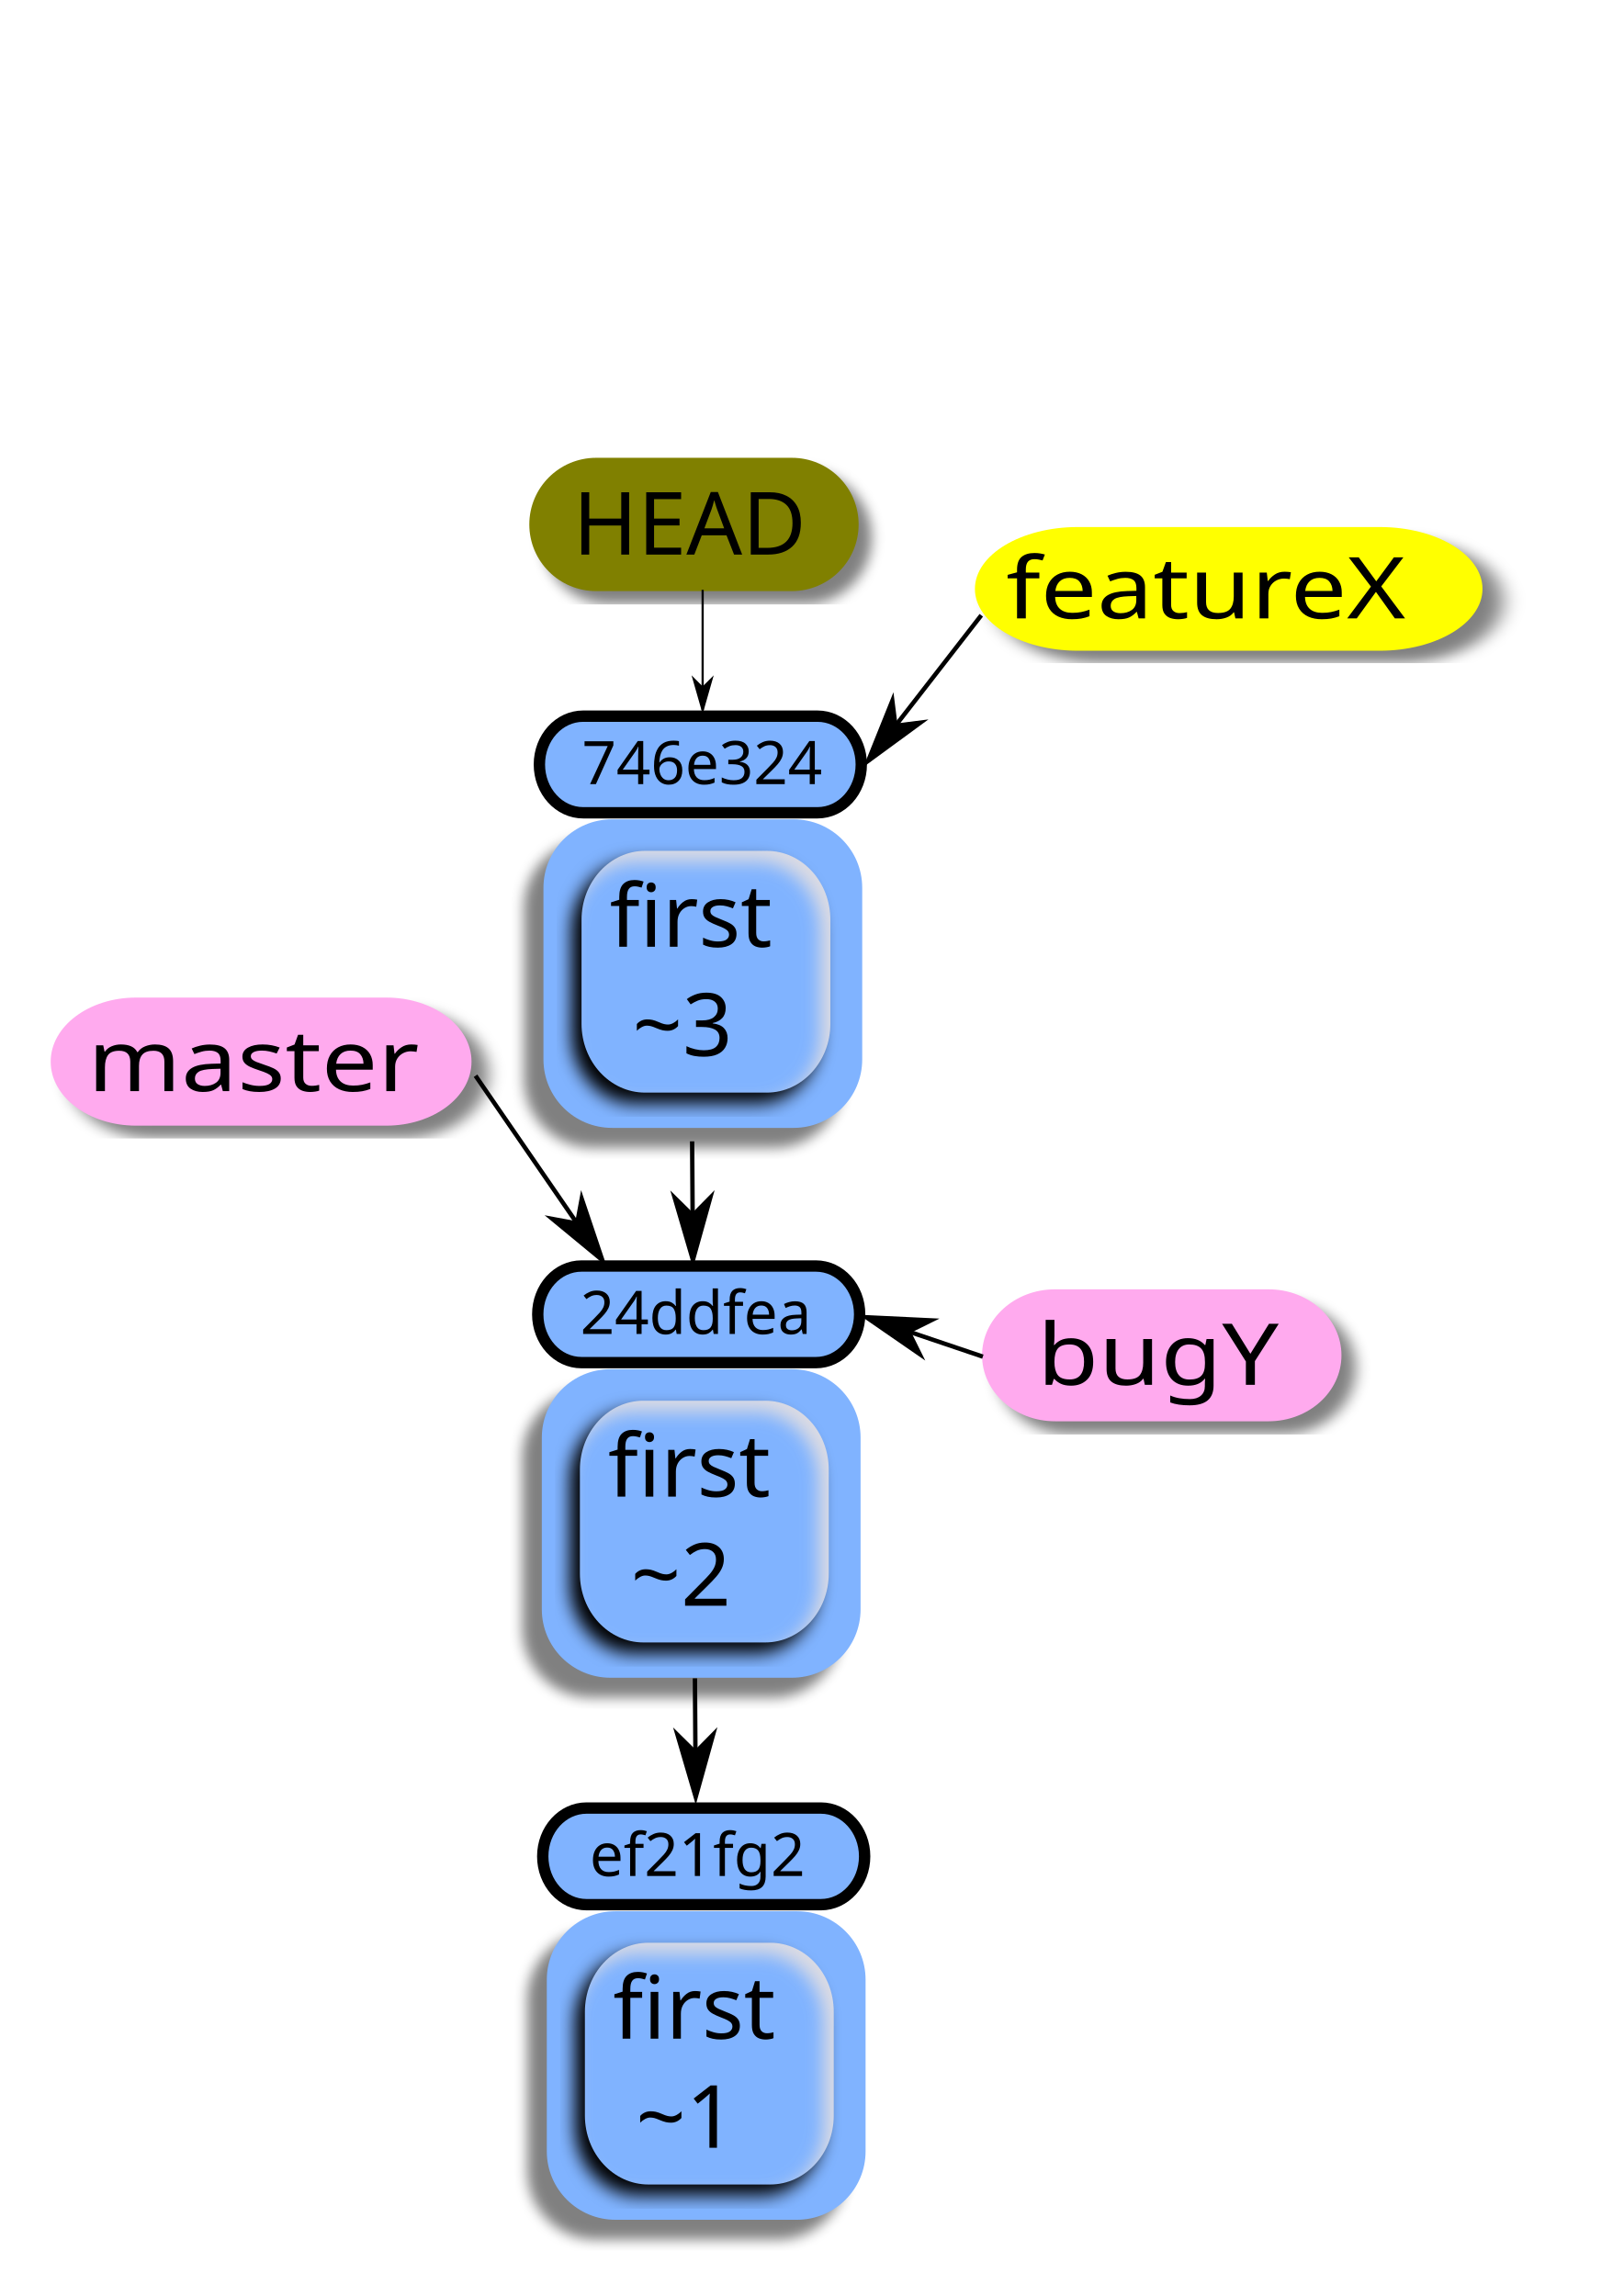
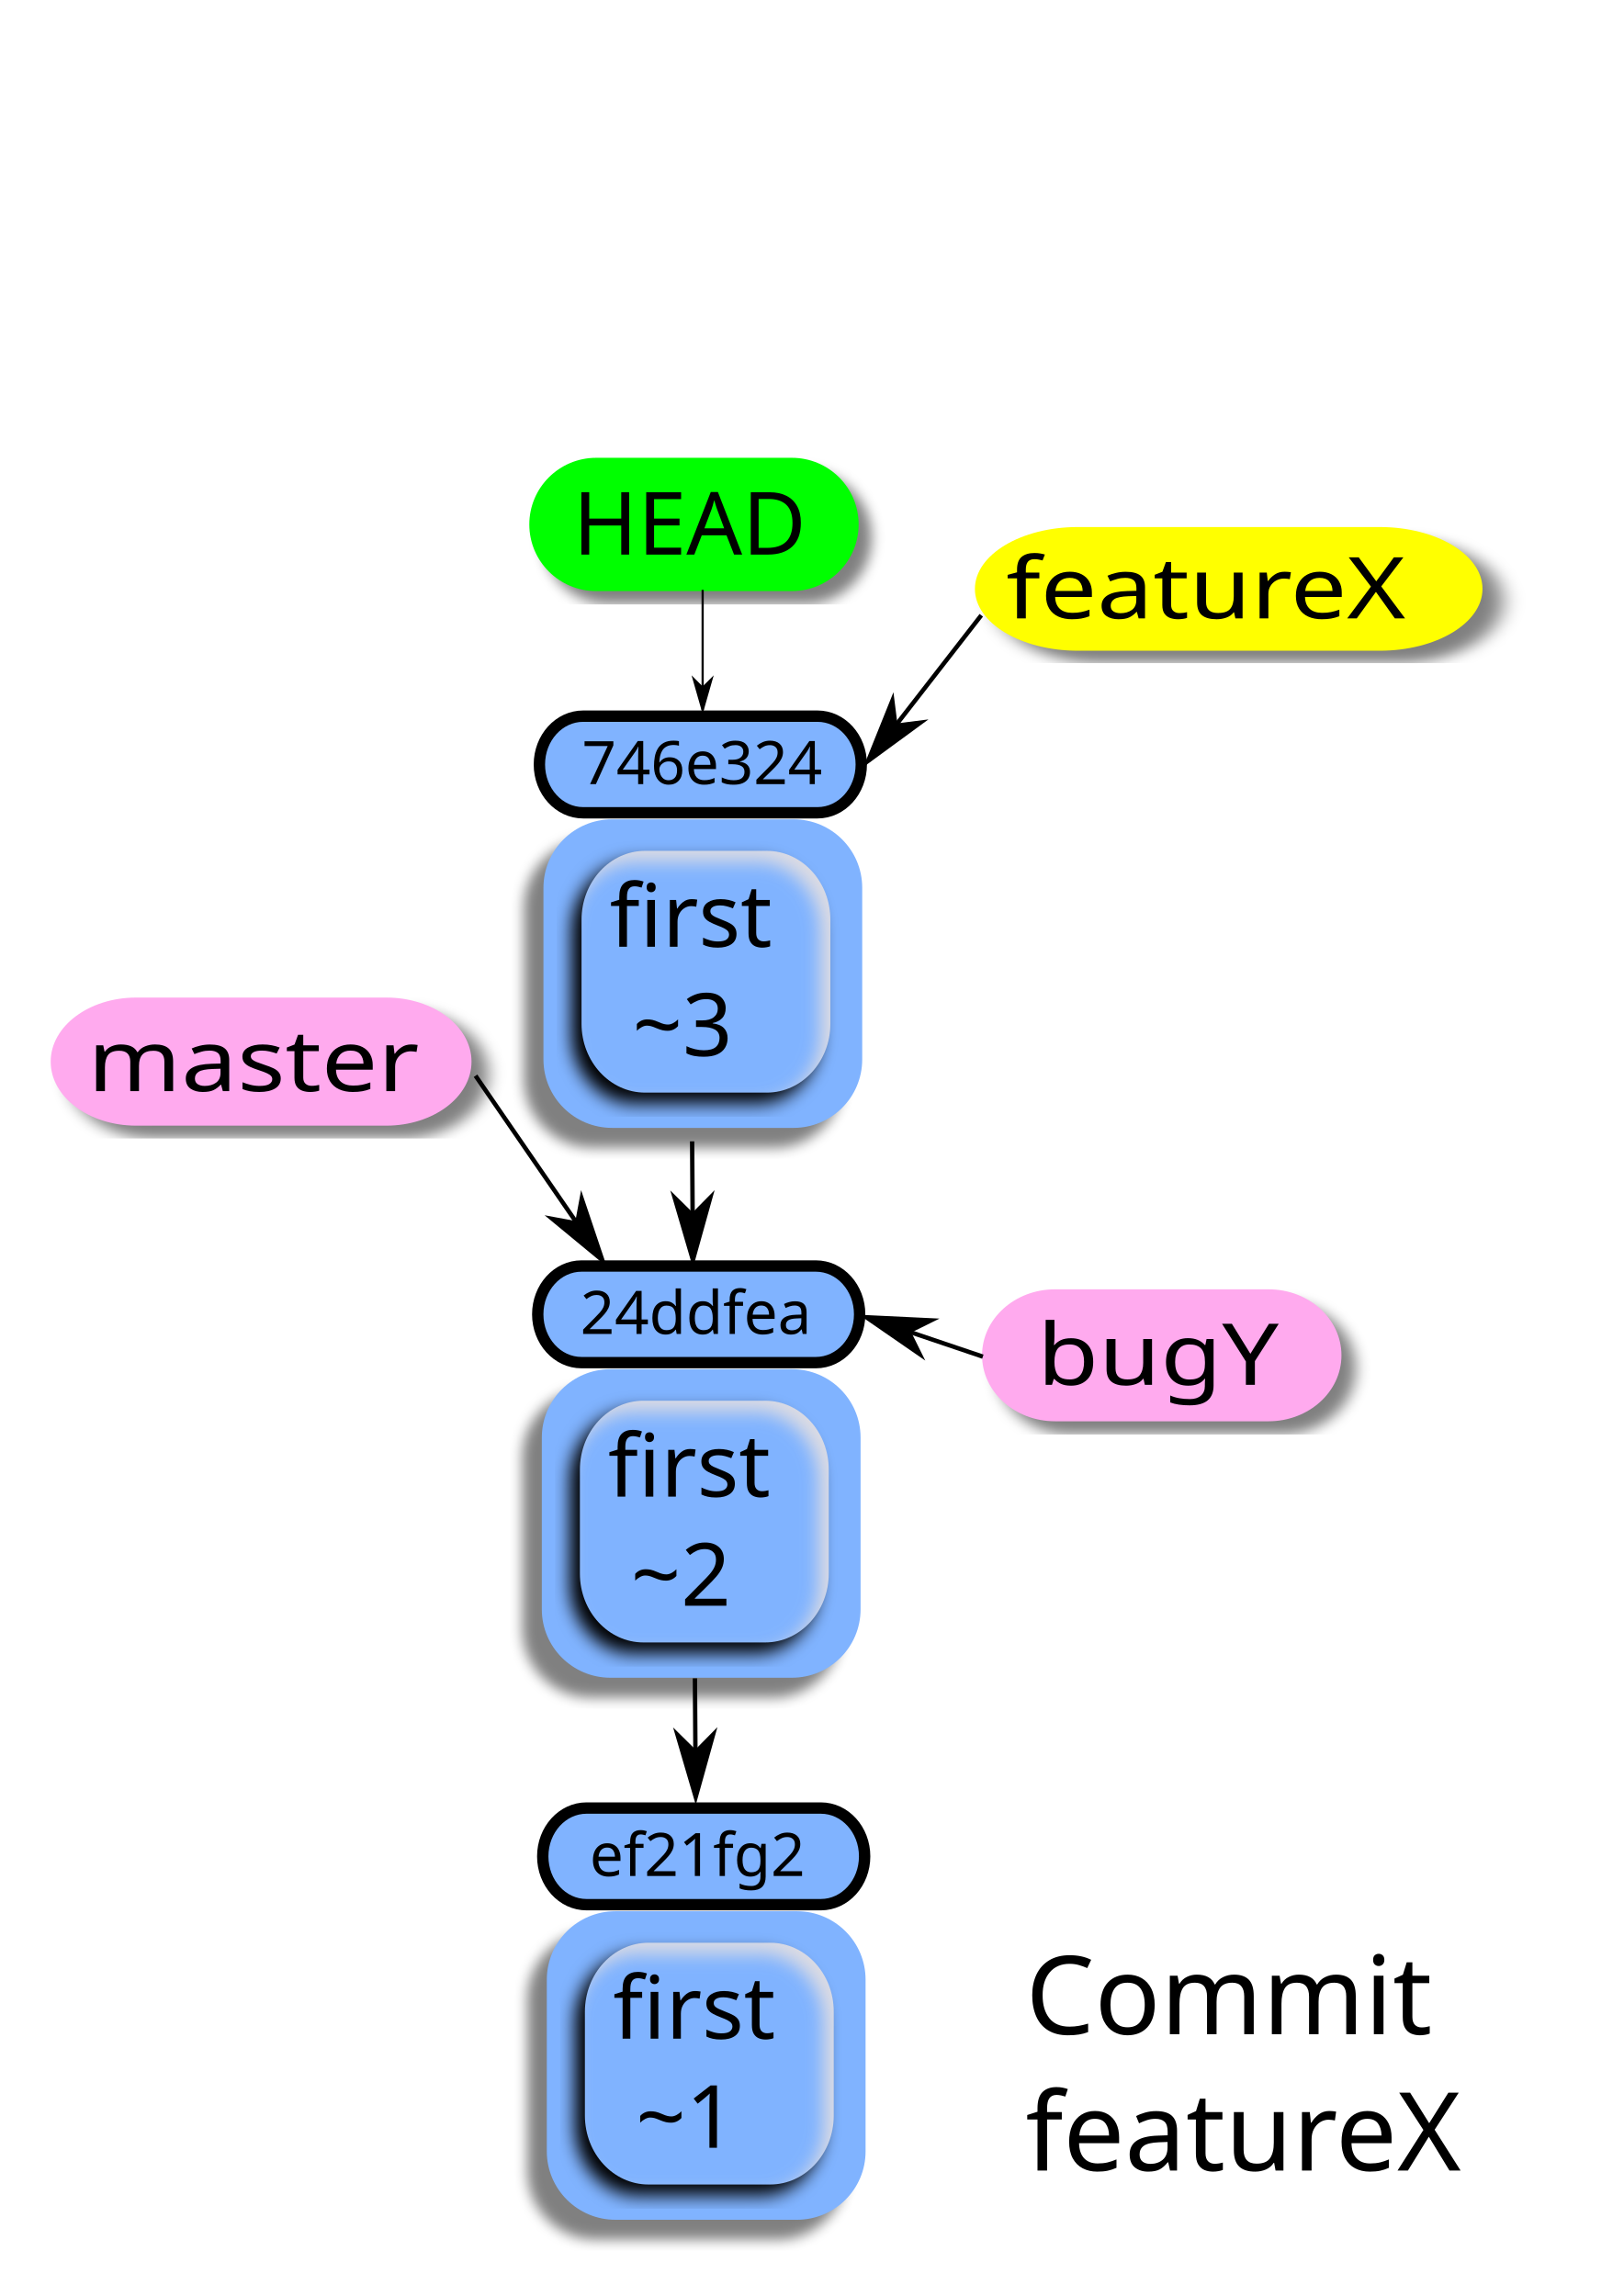
<svg xmlns="http://www.w3.org/2000/svg" xmlns:ns1="http://www.openswatchbook.org/uri/2009/osb" width="210mm" height="297mm" viewBox="0 0 744.095 1052.362" id="svg2" version="1.1">
  <defs id="defs4">
    <marker orient="auto" refY="0" refX="0" id="marker5670" style="overflow:visible">
      <path id="path5672" d="M 0,0 5,-5 -12.5,0 5,5 0,0 Z" style="fill:#000000;fill-opacity:1;fill-rule:evenodd;stroke:#000000;stroke-width:1pt;stroke-opacity:1" transform="matrix(-0.8,0,0,-0.8,-10,0)" />
    </marker>
    <marker style="overflow:visible" id="marker5336" refX="0" refY="0" orient="auto">
      <path transform="matrix(-0.8,0,0,-0.8,-10,0)" style="fill:#000000;fill-opacity:1;fill-rule:evenodd;stroke:#000000;stroke-width:1pt;stroke-opacity:1" d="M 0,0 5,-5 -12.5,0 5,5 0,0 Z" id="path5338" />
    </marker>
    <marker orient="auto" refY="0" refX="0" id="marker5007" style="overflow:visible">
      <path id="path5009" d="M 0,0 5,-5 -12.5,0 5,5 0,0 Z" style="fill:#000000;fill-opacity:1;fill-rule:evenodd;stroke:#000000;stroke-width:1pt;stroke-opacity:1" transform="matrix(-0.8,0,0,-0.8,-10,0)" />
    </marker>
    <marker orient="auto" refY="0" refX="0" id="marker9110" style="overflow:visible">
      <path id="path9112" d="M 0,0 5,-5 -12.5,0 5,5 0,0 Z" style="fill:#000000;fill-opacity:1;fill-rule:evenodd;stroke:#000000;stroke-width:1pt;stroke-opacity:1" transform="matrix(-0.8,0,0,-0.8,-10,0)" />
    </marker>
    <marker orient="auto" refY="0" refX="0" id="marker8998" style="overflow:visible">
      <path id="path9000" d="M 0,0 5,-5 -12.5,0 5,5 0,0 Z" style="fill:#000000;fill-opacity:1;fill-rule:evenodd;stroke:#000000;stroke-width:1pt;stroke-opacity:1" transform="matrix(-0.8,0,0,-0.8,-10,0)" />
    </marker>
    <marker orient="auto" refY="0" refX="0" id="marker8892" style="overflow:visible">
      <path id="path8894" d="M 0,0 5,-5 -12.5,0 5,5 0,0 Z" style="fill:#000000;fill-opacity:1;fill-rule:evenodd;stroke:#000000;stroke-width:1pt;stroke-opacity:1" transform="matrix(-0.8,0,0,-0.8,-10,0)" />
    </marker>
    <marker orient="auto" refY="0" refX="0" id="marker8792" style="overflow:visible">
      <path id="path8794" d="M 0,0 5,-5 -12.5,0 5,5 0,0 Z" style="fill:#000000;fill-opacity:1;fill-rule:evenodd;stroke:#000000;stroke-width:1pt;stroke-opacity:1" transform="matrix(-0.8,0,0,-0.8,-10,0)" />
    </marker>
    <marker orient="auto" refY="0" refX="0" id="marker8698" style="overflow:visible">
      <path id="path8700" d="M 0,0 5,-5 -12.5,0 5,5 0,0 Z" style="fill:#000000;fill-opacity:1;fill-rule:evenodd;stroke:#000000;stroke-width:1pt;stroke-opacity:1" transform="matrix(-0.8,0,0,-0.8,-10,0)" />
    </marker>
    <marker orient="auto" refY="0" refX="0" id="marker7376" style="overflow:visible">
      <path id="path7378" d="M 0,0 5,-5 -12.5,0 5,5 0,0 Z" style="fill:#000000;fill-opacity:1;fill-rule:evenodd;stroke:#000000;stroke-width:1pt;stroke-opacity:1" transform="matrix(-0.8,0,0,-0.8,-10,0)" />
    </marker>
    <marker orient="auto" refY="0" refX="0" id="marker4547" style="overflow:visible">
      <path id="path4294" d="M 0,0 5,-5 -12.5,0 5,5 0,0 Z" style="fill:#000000;fill-opacity:1;fill-rule:evenodd;stroke:#000000;stroke-width:1pt;stroke-opacity:1" transform="matrix(-0.8,0,0,-0.8,-10,0)" />
    </marker>
    <marker orient="auto" refY="0" refX="0" id="marker7876" style="overflow:visible">
      <path id="path7623" d="M 0,0 5,-5 -12.5,0 5,5 0,0 Z" style="fill:#000000;fill-opacity:1;fill-rule:evenodd;stroke:#000000;stroke-width:1pt;stroke-opacity:1" transform="matrix(-0.8,0,0,-0.8,-10,0)" />
    </marker>
    <marker orient="auto" refY="0" refX="0" id="Arrow1Lend" style="overflow:visible">
      <path id="path7119" d="M 0,0 5,-5 -12.5,0 5,5 0,0 Z" style="fill:#000000;fill-opacity:1;fill-rule:evenodd;stroke:#000000;stroke-width:1pt;stroke-opacity:1" transform="matrix(-0.8,0,0,-0.8,-10,0)" />
    </marker>
    <linearGradient id="linearGradient5542" ns1:paint="gradient">
      <stop style="stop-color:#000000;stop-opacity:1;" offset="0" id="stop5544" />
      <stop style="stop-color:#000000;stop-opacity:0;" offset="1" id="stop5546" />
    </linearGradient>
    <filter style="color-interpolation-filters:sRGB" id="filter4160">
      <feFlood flood-opacity="0.498" flood-color="rgb(0,0,0)" result="flood" id="feFlood4162" />
      <feComposite in="flood" in2="SourceGraphic" operator="in" result="composite1" id="feComposite4164" />
      <feGaussianBlur in="composite1" stdDeviation="3" result="blur" id="feGaussianBlur4166" />
      <feOffset dx="6" dy="6" result="offset" id="feOffset4168" />
      <feComposite in="SourceGraphic" in2="offset" operator="over" result="composite2" id="feComposite4170" />
    </filter>
    <filter style="color-interpolation-filters:sRGB" id="filter4160-4">
      <feFlood flood-opacity="0.498" flood-color="rgb(0,0,0)" result="flood" id="feFlood4162-7" />
      <feComposite in="flood" in2="SourceGraphic" operator="in" result="composite1" id="feComposite4164-5" />
      <feGaussianBlur in="composite1" stdDeviation="3" result="blur" id="feGaussianBlur4166-6" />
      <feOffset dx="6" dy="6" result="offset" id="feOffset4168-2" />
      <feComposite in="SourceGraphic" in2="offset" operator="over" result="composite2" id="feComposite4170-1" />
    </filter>
    <filter style="color-interpolation-filters:sRGB" id="filter4160-4-9">
      <feFlood flood-opacity="0.498" flood-color="rgb(0,0,0)" result="flood" id="feFlood4162-7-4" />
      <feComposite in="flood" in2="SourceGraphic" operator="in" result="composite1" id="feComposite4164-5-7" />
      <feGaussianBlur in="composite1" stdDeviation="3" result="blur" id="feGaussianBlur4166-6-9" />
      <feOffset dx="6" dy="6" result="offset" id="feOffset4168-2-4" />
      <feComposite in="SourceGraphic" in2="offset" operator="over" result="composite2" id="feComposite4170-1-5" />
    </filter>
    <filter style="color-interpolation-filters:sRGB" id="filter4160-4-9-0">
      <feFlood flood-opacity="0.498" flood-color="rgb(0,0,0)" result="flood" id="feFlood4162-7-4-8" />
      <feComposite in="flood" in2="SourceGraphic" operator="in" result="composite1" id="feComposite4164-5-7-1" />
      <feGaussianBlur in="composite1" stdDeviation="3" result="blur" id="feGaussianBlur4166-6-9-2" />
      <feOffset dx="6" dy="6" result="offset" id="feOffset4168-2-4-5" />
      <feComposite in="SourceGraphic" in2="offset" operator="over" result="composite2" id="feComposite4170-1-5-0" />
    </filter>
    <filter style="color-interpolation-filters:sRGB" id="filter4202">
      <feGaussianBlur result="result0" in="SourceAlpha" stdDeviation="4" id="feGaussianBlur4204" />
      <feOffset dx="5" dy="5" result="result4" id="feOffset4206" />
      <feComposite in="SourceGraphic" in2="result4" operator="xor" result="result3" id="feComposite4208" />
    </filter>
    <filter style="color-interpolation-filters:sRGB" id="filter4202-7">
      <feGaussianBlur result="result0" in="SourceAlpha" stdDeviation="4" id="feGaussianBlur4204-5" />
      <feOffset dx="5" dy="5" result="result4" id="feOffset4206-5" />
      <feComposite in="SourceGraphic" in2="result4" operator="xor" result="result3" id="feComposite4208-2" />
    </filter>
    <filter style="color-interpolation-filters:sRGB" id="filter4776">
      <feGaussianBlur result="result0" in="SourceAlpha" stdDeviation="4" id="feGaussianBlur4778" />
      <feOffset dx="5" dy="5" result="result4" id="feOffset4780" />
      <feComposite in="SourceGraphic" in2="result4" operator="xor" result="result3" id="feComposite4782" />
    </filter>
    <filter style="color-interpolation-filters:sRGB" id="filter4776-2">
      <feGaussianBlur result="result0" in="SourceAlpha" stdDeviation="4" id="feGaussianBlur4778-3" />
      <feOffset dx="5" dy="5" result="result4" id="feOffset4780-5" />
      <feComposite in="SourceGraphic" in2="result4" operator="xor" result="result3" id="feComposite4782-2" />
    </filter>
    <filter style="color-interpolation-filters:sRGB" id="filter4776-3">
      <feGaussianBlur result="result0" in="SourceAlpha" stdDeviation="4" id="feGaussianBlur4778-1" />
      <feOffset dx="5" dy="5" result="result4" id="feOffset4780-7" />
      <feComposite in="SourceGraphic" in2="result4" operator="xor" result="result3" id="feComposite4782-5" />
    </filter>
    <filter style="color-interpolation-filters:sRGB" id="filter5554">
      <feFlood flood-opacity="0.498" flood-color="rgb(0,0,0)" result="flood" id="feFlood5556" />
      <feComposite in="flood" in2="SourceGraphic" operator="in" result="composite1" id="feComposite5558" />
      <feGaussianBlur in="composite1" stdDeviation="3" result="blur" id="feGaussianBlur5560" />
      <feOffset dx="9.1" dy="8.9" result="offset" id="feOffset5562" />
      <feComposite in="SourceGraphic" in2="offset" operator="over" result="composite2" id="feComposite5564" />
    </filter>
    <filter style="color-interpolation-filters:sRGB" id="filter4776-3-1">
      <feGaussianBlur result="result0" in="SourceAlpha" stdDeviation="4" id="feGaussianBlur4778-1-1" />
      <feOffset dx="5" dy="5" result="result4" id="feOffset4780-7-2" />
      <feComposite in="SourceGraphic" in2="result4" operator="xor" result="result3" id="feComposite4782-5-6" />
    </filter>
    <filter style="color-interpolation-filters:sRGB" id="filter5554-4">
      <feFlood flood-opacity="0.498" flood-color="rgb(0,0,0)" result="flood" id="feFlood5556-6" />
      <feComposite in="flood" in2="SourceGraphic" operator="in" result="composite1" id="feComposite5558-8" />
      <feGaussianBlur in="composite1" stdDeviation="3" result="blur" id="feGaussianBlur5560-6" />
      <feOffset dx="9.1" dy="8.9" result="offset" id="feOffset5562-2" />
      <feComposite in="SourceGraphic" in2="offset" operator="over" result="composite2" id="feComposite5564-7" />
    </filter>
    <marker orient="auto" refY="0" refX="0" id="Arrow1Lend-9" style="overflow:visible">
      <path id="path7119-5" d="M 0,0 5,-5 -12.5,0 5,5 0,0 Z" style="fill:#000000;fill-opacity:1;fill-rule:evenodd;stroke:#000000;stroke-width:1pt;stroke-opacity:1" transform="matrix(-0.8,0,0,-0.8,-10,0)" />
    </marker>
    <filter style="color-interpolation-filters:sRGB" id="filter4160-7">
      <feFlood flood-opacity="0.498" flood-color="rgb(0,0,0)" result="flood" id="feFlood4162-6" />
      <feComposite in="flood" in2="SourceGraphic" operator="in" result="composite1" id="feComposite4164-5-2" />
      <feGaussianBlur in="composite1" stdDeviation="3" result="blur" id="feGaussianBlur4166-3" />
      <feOffset dx="6" dy="6" result="offset" id="feOffset4168-8" />
      <feComposite in="SourceGraphic" in2="offset" operator="over" result="composite2" id="feComposite4170-7" />
    </filter>
    <filter style="color-interpolation-filters:sRGB" id="filter4160-7-4">
      <feFlood flood-opacity="0.498" flood-color="rgb(0,0,0)" result="flood" id="feFlood4162-6-5" />
      <feComposite in="flood" in2="SourceGraphic" operator="in" result="composite1" id="feComposite4164-5-2-8" />
      <feGaussianBlur in="composite1" stdDeviation="3" result="blur" id="feGaussianBlur4166-3-0" />
      <feOffset dx="6" dy="6" result="offset" id="feOffset4168-8-5" />
      <feComposite in="SourceGraphic" in2="offset" operator="over" result="composite2" id="feComposite4170-7-5" />
    </filter>
    <filter style="color-interpolation-filters:sRGB" id="filter4160-7-4-6">
      <feFlood flood-opacity="0.498" flood-color="rgb(0,0,0)" result="flood" id="feFlood4162-6-5-2" />
      <feComposite in="flood" in2="SourceGraphic" operator="in" result="composite1" id="feComposite4164-5-2-8-6" />
      <feGaussianBlur in="composite1" stdDeviation="3" result="blur" id="feGaussianBlur4166-3-0-5" />
      <feOffset dx="6" dy="6" result="offset" id="feOffset4168-8-5-9" />
      <feComposite in="SourceGraphic" in2="offset" operator="over" result="composite2" id="feComposite4170-7-5-8" />
    </filter>
    <filter style="color-interpolation-filters:sRGB" id="filter4776-3-5">
      <feGaussianBlur result="result0" in="SourceAlpha" stdDeviation="4" id="feGaussianBlur4778-1-9" />
      <feOffset dx="5" dy="5" result="result4" id="feOffset4780-7-7" />
      <feComposite in="SourceGraphic" in2="result4" operator="xor" result="result3" id="feComposite4782-5-7" />
    </filter>
    <filter style="color-interpolation-filters:sRGB" id="filter5554-5">
      <feFlood flood-opacity="0.498" flood-color="rgb(0,0,0)" result="flood" id="feFlood5556-2" />
      <feComposite in="flood" in2="SourceGraphic" operator="in" result="composite1" id="feComposite5558-85" />
      <feGaussianBlur in="composite1" stdDeviation="3" result="blur" id="feGaussianBlur5560-1" />
      <feOffset dx="9.1" dy="8.9" result="offset" id="feOffset5562-1" />
      <feComposite in="SourceGraphic" in2="offset" operator="over" result="composite2" id="feComposite5564-0" />
    </filter>
    <marker style="overflow:visible" id="marker4491-9" refX="0" refY="0" orient="auto">
      <path transform="matrix(-0.8,0,0,-0.8,-10,0)" style="fill:#000000;fill-opacity:1;fill-rule:evenodd;stroke:#000000;stroke-width:1pt;stroke-opacity:1" d="M 0,0 5,-5 -12.5,0 5,5 0,0 Z" id="path4493-2" />
    </marker>
    <filter style="color-interpolation-filters:sRGB" id="filter4160-7-4-6-6">
      <feFlood flood-opacity="0.498" flood-color="rgb(0,0,0)" result="flood" id="feFlood4162-6-5-2-2" />
      <feComposite in="flood" in2="SourceGraphic" operator="in" result="composite1" id="feComposite4164-5-2-8-6-6" />
      <feGaussianBlur in="composite1" stdDeviation="3" result="blur" id="feGaussianBlur4166-3-0-5-6" />
      <feOffset dx="6" dy="6" result="offset" id="feOffset4168-8-5-9-6" />
      <feComposite in="SourceGraphic" in2="offset" operator="over" result="composite2" id="feComposite4170-7-5-8-6" />
    </filter>
    <marker style="overflow:visible" id="marker4384-9" refX="0" refY="0" orient="auto">
      <path transform="matrix(-0.8,0,0,-0.8,-10,0)" style="fill:#000000;fill-opacity:1;fill-rule:evenodd;stroke:#000000;stroke-width:1pt;stroke-opacity:1" d="M 0,0 5,-5 -12.5,0 5,5 0,0 Z" id="path4386-1" />
    </marker>
    <filter style="color-interpolation-filters:sRGB" id="filter4160-7-4-4">
      <feFlood flood-opacity="0.498" flood-color="rgb(0,0,0)" result="flood" id="feFlood4162-6-5-25" />
      <feComposite in="flood" in2="SourceGraphic" operator="in" result="composite1" id="feComposite4164-5-2-8-1" />
      <feGaussianBlur in="composite1" stdDeviation="3" result="blur" id="feGaussianBlur4166-3-0-8" />
      <feOffset dx="6" dy="6" result="offset" id="feOffset4168-8-5-4" />
      <feComposite in="SourceGraphic" in2="offset" operator="over" result="composite2" id="feComposite4170-7-5-3" />
    </filter>
    <marker orient="auto" refY="0" refX="0" id="marker4547-0" style="overflow:visible">
      <path id="path4294-0" d="M 0,0 5,-5 -12.5,0 5,5 0,0 Z" style="fill:#000000;fill-opacity:1;fill-rule:evenodd;stroke:#000000;stroke-width:1pt;stroke-opacity:1" transform="matrix(-0.8,0,0,-0.8,-10,0)" />
    </marker>
    <filter style="color-interpolation-filters:sRGB" id="filter4160-7-7">
      <feFlood flood-opacity="0.498" flood-color="rgb(0,0,0)" result="flood" id="feFlood4162-6-2" />
      <feComposite in="flood" in2="SourceGraphic" operator="in" result="composite1" id="feComposite4164-5-2-9" />
      <feGaussianBlur in="composite1" stdDeviation="3" result="blur" id="feGaussianBlur4166-3-1" />
      <feOffset dx="6" dy="6" result="offset" id="feOffset4168-8-4" />
      <feComposite in="SourceGraphic" in2="offset" operator="over" result="composite2" id="feComposite4170-7-9" />
    </filter>
    <filter style="color-interpolation-filters:sRGB" id="filter4776-3-1-1">
      <feGaussianBlur result="result0" in="SourceAlpha" stdDeviation="4" id="feGaussianBlur4778-1-1-3" />
      <feOffset dx="5" dy="5" result="result4" id="feOffset4780-7-2-2" />
      <feComposite in="SourceGraphic" in2="result4" operator="xor" result="result3" id="feComposite4782-5-6-6" />
    </filter>
    <filter style="color-interpolation-filters:sRGB" id="filter5554-4-3">
      <feFlood flood-opacity="0.498" flood-color="rgb(0,0,0)" result="flood" id="feFlood5556-6-6" />
      <feComposite in="flood" in2="SourceGraphic" operator="in" result="composite1" id="feComposite5558-8-4" />
      <feGaussianBlur in="composite1" stdDeviation="3" result="blur" id="feGaussianBlur5560-6-7" />
      <feOffset dx="9.1" dy="8.9" result="offset" id="feOffset5562-2-4" />
      <feComposite in="SourceGraphic" in2="offset" operator="over" result="composite2" id="feComposite5564-7-0" />
    </filter>
    <filter style="color-interpolation-filters:sRGB" id="filter4776-3-14">
      <feGaussianBlur result="result0" in="SourceAlpha" stdDeviation="4" id="feGaussianBlur4778-1-7" />
      <feOffset dx="5" dy="5" result="result4" id="feOffset4780-7-5" />
      <feComposite in="SourceGraphic" in2="result4" operator="xor" result="result3" id="feComposite4782-5-2" />
    </filter>
    <filter style="color-interpolation-filters:sRGB" id="filter5554-8">
      <feFlood flood-opacity="0.498" flood-color="rgb(0,0,0)" result="flood" id="feFlood5556-3" />
      <feComposite in="flood" in2="SourceGraphic" operator="in" result="composite1" id="feComposite5558-6" />
      <feGaussianBlur in="composite1" stdDeviation="3" result="blur" id="feGaussianBlur5560-2" />
      <feOffset dx="9.1" dy="8.9" result="offset" id="feOffset5562-3" />
      <feComposite in="SourceGraphic" in2="offset" operator="over" result="composite2" id="feComposite5564-8" />
    </filter>
    <filter style="color-interpolation-filters:sRGB" id="filter4160-4-95">
      <feFlood flood-opacity="0.498" flood-color="rgb(0,0,0)" result="flood" id="feFlood4162-7-9" />
      <feComposite in="flood" in2="SourceGraphic" operator="in" result="composite1" id="feComposite4164-5-21" />
      <feGaussianBlur in="composite1" stdDeviation="3" result="blur" id="feGaussianBlur4166-6-8" />
      <feOffset dx="6" dy="6" result="offset" id="feOffset4168-2-9" />
      <feComposite in="SourceGraphic" in2="offset" operator="over" result="composite2" id="feComposite4170-1-3" />
    </filter>
    <marker orient="auto" refY="0" refX="0" id="marker4837" style="overflow:visible">
      <path id="path4839" d="M 0,0 5,-5 -12.5,0 5,5 0,0 Z" style="fill:#000000;fill-opacity:1;fill-rule:evenodd;stroke:#000000;stroke-width:1pt;stroke-opacity:1" transform="matrix(-0.8,0,0,-0.8,-10,0)" />
    </marker>
    <filter style="color-interpolation-filters:sRGB" id="filter4160-4-7">
      <feFlood flood-opacity="0.498" flood-color="rgb(0,0,0)" result="flood" id="feFlood4162-7-94" />
      <feComposite in="flood" in2="SourceGraphic" operator="in" result="composite1" id="feComposite4164-5-4" />
      <feGaussianBlur in="composite1" stdDeviation="3" result="blur" id="feGaussianBlur4166-6-85" />
      <feOffset dx="6" dy="6" result="offset" id="feOffset4168-2-97" />
      <feComposite in="SourceGraphic" in2="offset" operator="over" result="composite2" id="feComposite4170-1-0" />
    </filter>
    <filter style="color-interpolation-filters:sRGB" id="filter5554-5-5">
      <feFlood flood-opacity="0.498" flood-color="rgb(0,0,0)" result="flood" id="feFlood5556-2-5" />
      <feComposite in="flood" in2="SourceGraphic" operator="in" result="composite1" id="feComposite5558-85-4" />
      <feGaussianBlur in="composite1" stdDeviation="3" result="blur" id="feGaussianBlur5560-1-9" />
      <feOffset dx="9.1" dy="8.9" result="offset" id="feOffset5562-1-5" />
      <feComposite in="SourceGraphic" in2="offset" operator="over" result="composite2" id="feComposite5564-0-0" />
    </filter>
    <filter style="color-interpolation-filters:sRGB" id="filter4776-3-5-4">
      <feGaussianBlur result="result0" in="SourceAlpha" stdDeviation="4" id="feGaussianBlur4778-1-9-9" />
      <feOffset dx="5" dy="5" result="result4" id="feOffset4780-7-7-6" />
      <feComposite in="SourceGraphic" in2="result4" operator="xor" result="result3" id="feComposite4782-5-7-1" />
    </filter>
    <filter style="color-interpolation-filters:sRGB" id="filter5554-8-2">
      <feFlood flood-opacity="0.498" flood-color="rgb(0,0,0)" result="flood" id="feFlood5556-3-4" />
      <feComposite in="flood" in2="SourceGraphic" operator="in" result="composite1" id="feComposite5558-6-6" />
      <feGaussianBlur in="composite1" stdDeviation="3" result="blur" id="feGaussianBlur5560-2-3" />
      <feOffset dx="9.1" dy="8.9" result="offset" id="feOffset5562-3-1" />
      <feComposite in="SourceGraphic" in2="offset" operator="over" result="composite2" id="feComposite5564-8-0" />
    </filter>
    <filter style="color-interpolation-filters:sRGB" id="filter4776-3-14-1">
      <feGaussianBlur result="result0" in="SourceAlpha" stdDeviation="4" id="feGaussianBlur4778-1-7-0" />
      <feOffset dx="5" dy="5" result="result4" id="feOffset4780-7-5-3" />
      <feComposite in="SourceGraphic" in2="result4" operator="xor" result="result3" id="feComposite4782-5-2-8" />
    </filter>
    <filter style="color-interpolation-filters:sRGB" id="filter5554-4-3-0">
      <feFlood flood-opacity="0.498" flood-color="rgb(0,0,0)" result="flood" id="feFlood5556-6-6-1" />
      <feComposite in="flood" in2="SourceGraphic" operator="in" result="composite1" id="feComposite5558-8-4-7" />
      <feGaussianBlur in="composite1" stdDeviation="3" result="blur" id="feGaussianBlur5560-6-7-1" />
      <feOffset dx="9.1" dy="8.9" result="offset" id="feOffset5562-2-4-5" />
      <feComposite in="SourceGraphic" in2="offset" operator="over" result="composite2" id="feComposite5564-7-0-1" />
    </filter>
    <filter style="color-interpolation-filters:sRGB" id="filter4776-3-1-1-9">
      <feGaussianBlur result="result0" in="SourceAlpha" stdDeviation="4" id="feGaussianBlur4778-1-1-3-2" />
      <feOffset dx="5" dy="5" result="result4" id="feOffset4780-7-2-2-3" />
      <feComposite in="SourceGraphic" in2="result4" operator="xor" result="result3" id="feComposite4782-5-6-6-8" />
    </filter>
    <filter style="color-interpolation-filters:sRGB" id="filter4160-7-7-2">
      <feFlood flood-opacity="0.498" flood-color="rgb(0,0,0)" result="flood" id="feFlood4162-6-2-8" />
      <feComposite in="flood" in2="SourceGraphic" operator="in" result="composite1" id="feComposite4164-5-2-9-5" />
      <feGaussianBlur in="composite1" stdDeviation="3" result="blur" id="feGaussianBlur4166-3-1-8" />
      <feOffset dx="6" dy="6" result="offset" id="feOffset4168-8-4-9" />
      <feComposite in="SourceGraphic" in2="offset" operator="over" result="composite2" id="feComposite4170-7-9-0" />
    </filter>
    <filter style="color-interpolation-filters:sRGB" id="filter4160-7-4-4-1">
      <feFlood flood-opacity="0.498" flood-color="rgb(0,0,0)" result="flood" id="feFlood4162-6-5-25-3" />
      <feComposite in="flood" in2="SourceGraphic" operator="in" result="composite1" id="feComposite4164-5-2-8-1-2" />
      <feGaussianBlur in="composite1" stdDeviation="3" result="blur" id="feGaussianBlur4166-3-0-8-7" />
      <feOffset dx="6" dy="6" result="offset" id="feOffset4168-8-5-4-6" />
      <feComposite in="SourceGraphic" in2="offset" operator="over" result="composite2" id="feComposite4170-7-5-3-6" />
    </filter>
    <filter style="color-interpolation-filters:sRGB" id="filter4160-7-4-6-6-1">
      <feFlood flood-opacity="0.498" flood-color="rgb(0,0,0)" result="flood" id="feFlood4162-6-5-2-2-4" />
      <feComposite in="flood" in2="SourceGraphic" operator="in" result="composite1" id="feComposite4164-5-2-8-6-6-2" />
      <feGaussianBlur in="composite1" stdDeviation="3" result="blur" id="feGaussianBlur4166-3-0-5-6-2" />
      <feOffset dx="6" dy="6" result="offset" id="feOffset4168-8-5-9-6-4" />
      <feComposite in="SourceGraphic" in2="offset" operator="over" result="composite2" id="feComposite4170-7-5-8-6-3" />
    </filter>
    <marker orient="auto" refY="0" refX="0" id="marker5865" style="overflow:visible">
      <path id="path5867" d="M 0,0 5,-5 -12.5,0 5,5 0,0 Z" style="fill:#000000;fill-opacity:1;fill-rule:evenodd;stroke:#000000;stroke-width:1pt;stroke-opacity:1" transform="matrix(-0.8,0,0,-0.8,-10,0)" />
    </marker>
    <marker orient="auto" refY="0" refX="0" id="marker4837-2" style="overflow:visible">
      <path id="path4839-7" d="M 0,0 5,-5 -12.5,0 5,5 0,0 Z" style="fill:#000000;fill-opacity:1;fill-rule:evenodd;stroke:#000000;stroke-width:1pt;stroke-opacity:1" transform="matrix(-0.8,0,0,-0.8,-10,0)" />
    </marker>
    <filter style="color-interpolation-filters:sRGB" id="filter4160-4-3">
      <feFlood flood-opacity="0.498" flood-color="rgb(0,0,0)" result="flood" id="feFlood4162-7-40" />
      <feComposite in="flood" in2="SourceGraphic" operator="in" result="composite1" id="feComposite4164-5-0" />
      <feGaussianBlur in="composite1" stdDeviation="3" result="blur" id="feGaussianBlur4166-6-5" />
      <feOffset dx="6" dy="6" result="offset" id="feOffset4168-2-7" />
      <feComposite in="SourceGraphic" in2="offset" operator="over" result="composite2" id="feComposite4170-1-1" />
    </filter>
    <filter style="color-interpolation-filters:sRGB" id="filter5554-5-6">
      <feFlood flood-opacity="0.498" flood-color="rgb(0,0,0)" result="flood" id="feFlood5556-2-2" />
      <feComposite in="flood" in2="SourceGraphic" operator="in" result="composite1" id="feComposite5558-85-44" />
      <feGaussianBlur in="composite1" stdDeviation="3" result="blur" id="feGaussianBlur5560-1-6" />
      <feOffset dx="9.1" dy="8.9" result="offset" id="feOffset5562-1-4" />
      <feComposite in="SourceGraphic" in2="offset" operator="over" result="composite2" id="feComposite5564-0-1" />
    </filter>
    <filter style="color-interpolation-filters:sRGB" id="filter4776-3-5-5">
      <feGaussianBlur result="result0" in="SourceAlpha" stdDeviation="4" id="feGaussianBlur4778-1-9-3" />
      <feOffset dx="5" dy="5" result="result4" id="feOffset4780-7-7-2" />
      <feComposite in="SourceGraphic" in2="result4" operator="xor" result="result3" id="feComposite4782-5-7-6" />
    </filter>
    <filter style="color-interpolation-filters:sRGB" id="filter5554-8-8">
      <feFlood flood-opacity="0.498" flood-color="rgb(0,0,0)" result="flood" id="feFlood5556-3-6" />
      <feComposite in="flood" in2="SourceGraphic" operator="in" result="composite1" id="feComposite5558-6-3" />
      <feGaussianBlur in="composite1" stdDeviation="3" result="blur" id="feGaussianBlur5560-2-4" />
      <feOffset dx="9.1" dy="8.9" result="offset" id="feOffset5562-3-2" />
      <feComposite in="SourceGraphic" in2="offset" operator="over" result="composite2" id="feComposite5564-8-4" />
    </filter>
    <filter style="color-interpolation-filters:sRGB" id="filter4776-3-14-8">
      <feGaussianBlur result="result0" in="SourceAlpha" stdDeviation="4" id="feGaussianBlur4778-1-7-6" />
      <feOffset dx="5" dy="5" result="result4" id="feOffset4780-7-5-6" />
      <feComposite in="SourceGraphic" in2="result4" operator="xor" result="result3" id="feComposite4782-5-2-4" />
    </filter>
    <filter style="color-interpolation-filters:sRGB" id="filter5554-4-3-9">
      <feFlood flood-opacity="0.498" flood-color="rgb(0,0,0)" result="flood" id="feFlood5556-6-6-0" />
      <feComposite in="flood" in2="SourceGraphic" operator="in" result="composite1" id="feComposite5558-8-4-4" />
      <feGaussianBlur in="composite1" stdDeviation="3" result="blur" id="feGaussianBlur5560-6-7-4" />
      <feOffset dx="9.1" dy="8.9" result="offset" id="feOffset5562-2-4-54" />
      <feComposite in="SourceGraphic" in2="offset" operator="over" result="composite2" id="feComposite5564-7-0-4" />
    </filter>
    <filter style="color-interpolation-filters:sRGB" id="filter4776-3-1-1-2">
      <feGaussianBlur result="result0" in="SourceAlpha" stdDeviation="4" id="feGaussianBlur4778-1-1-3-4" />
      <feOffset dx="5" dy="5" result="result4" id="feOffset4780-7-2-2-8" />
      <feComposite in="SourceGraphic" in2="result4" operator="xor" result="result3" id="feComposite4782-5-6-6-9" />
    </filter>
    <filter style="color-interpolation-filters:sRGB" id="filter4160-7-7-8">
      <feFlood flood-opacity="0.498" flood-color="rgb(0,0,0)" result="flood" id="feFlood4162-6-2-4" />
      <feComposite in="flood" in2="SourceGraphic" operator="in" result="composite1" id="feComposite4164-5-2-9-54" />
      <feGaussianBlur in="composite1" stdDeviation="3" result="blur" id="feGaussianBlur4166-3-1-9" />
      <feOffset dx="6" dy="6" result="offset" id="feOffset4168-8-4-7" />
      <feComposite in="SourceGraphic" in2="offset" operator="over" result="composite2" id="feComposite4170-7-9-9" />
    </filter>
    <filter style="color-interpolation-filters:sRGB" id="filter4160-7-4-4-4">
      <feFlood flood-opacity="0.498" flood-color="rgb(0,0,0)" result="flood" id="feFlood4162-6-5-25-1" />
      <feComposite in="flood" in2="SourceGraphic" operator="in" result="composite1" id="feComposite4164-5-2-8-1-5" />
      <feGaussianBlur in="composite1" stdDeviation="3" result="blur" id="feGaussianBlur4166-3-0-8-3" />
      <feOffset dx="6" dy="6" result="offset" id="feOffset4168-8-5-4-9" />
      <feComposite in="SourceGraphic" in2="offset" operator="over" result="composite2" id="feComposite4170-7-5-3-0" />
    </filter>
    <filter style="color-interpolation-filters:sRGB" id="filter4160-7-4-6-6-9">
      <feFlood flood-opacity="0.498" flood-color="rgb(0,0,0)" result="flood" id="feFlood4162-6-5-2-2-1" />
      <feComposite in="flood" in2="SourceGraphic" operator="in" result="composite1" id="feComposite4164-5-2-8-6-6-4" />
      <feGaussianBlur in="composite1" stdDeviation="3" result="blur" id="feGaussianBlur4166-3-0-5-6-0" />
      <feOffset dx="6" dy="6" result="offset" id="feOffset4168-8-5-9-6-0" />
      <feComposite in="SourceGraphic" in2="offset" operator="over" result="composite2" id="feComposite4170-7-5-8-6-2" />
    </filter>
    <marker style="overflow:visible" id="marker7722" refX="0" refY="0" orient="auto">
      <path transform="matrix(-0.8,0,0,-0.8,-10,0)" style="fill:#000000;fill-opacity:1;fill-rule:evenodd;stroke:#000000;stroke-width:1pt;stroke-opacity:1" d="M 0,0 5,-5 -12.5,0 5,5 0,0 Z" id="path7724" />
    </marker>
    <filter style="color-interpolation-filters:sRGB" id="filter4776-3-5-5-7">
      <feGaussianBlur result="result0" in="SourceAlpha" stdDeviation="4" id="feGaussianBlur4778-1-9-3-9" />
      <feOffset dx="5" dy="5" result="result4" id="feOffset4780-7-7-2-5" />
      <feComposite in="SourceGraphic" in2="result4" operator="xor" result="result3" id="feComposite4782-5-7-6-3" />
    </filter>
    <filter style="color-interpolation-filters:sRGB" id="filter5554-5-6-1">
      <feFlood flood-opacity="0.498" flood-color="rgb(0,0,0)" result="flood" id="feFlood5556-2-2-1" />
      <feComposite in="flood" in2="SourceGraphic" operator="in" result="composite1" id="feComposite5558-85-44-3" />
      <feGaussianBlur in="composite1" stdDeviation="3" result="blur" id="feGaussianBlur5560-1-6-5" />
      <feOffset dx="9.1" dy="8.9" result="offset" id="feOffset5562-1-4-5" />
      <feComposite in="SourceGraphic" in2="offset" operator="over" result="composite2" id="feComposite5564-0-1-7" />
    </filter>
  </defs>
  <g id="layer1" transform="translate(0,-4.7244098e-6)">
-     <rect style="fill:#808000;stroke-width:3;stroke-miterlimit:4;stroke-dasharray:none;stroke-dashoffset:0;filter:url(#filter4160-4-3)" id="rect4152" width="150.532" height="61.094" x="172.46" y="130.861" ry="30.547" transform="matrix(1.002526,0,0,0.9999934,69.67311,78.97031)" />
+     <rect style="fill:#00ff00;stroke-width:3;stroke-miterlimit:4;stroke-dasharray:none;stroke-dashoffset:0;filter:url(#filter4160-4-3)" id="rect4152" width="150.532" height="61.094" x="172.46" y="130.861" ry="30.547" transform="matrix(1.002526,0,0,0.9999934,69.67311,78.97031)" />
    <text xml:space="preserve" style="font-style:normal;font-weight:normal;font-size:40.05px;line-height:125%;font-family:sans-serif;letter-spacing:0px;word-spacing:0px;fill:#000000;fill-opacity:1;stroke:none;stroke-width:1px;stroke-linecap:butt;stroke-linejoin:miter;stroke-opacity:1" x="262.198" y="254.509" id="text4156" transform="scale(1.001265,0.9987363)">
      <tspan id="tspan4158" x="262.198" y="254.509">HEAD</tspan>
    </text>
    <text xml:space="preserve" style="font-style:normal;font-weight:normal;font-size:40.05px;line-height:125%;font-family:sans-serif;letter-spacing:0px;word-spacing:0px;fill:#000000;fill-opacity:1;stroke:none;stroke-width:1px;stroke-linecap:butt;stroke-linejoin:miter;stroke-opacity:1" x="498.241" y="269.166" id="text4810" transform="scale(1.001265,0.9987363)">
      <tspan id="tspan4812" x="498.241" y="269.166" />
    </text>
    <flowRoot xml:space="preserve" id="flowRoot4820" style="font-style:normal;font-weight:normal;font-size:40px;line-height:125%;font-family:sans-serif;letter-spacing:0px;word-spacing:0px;fill:#000000;fill-opacity:1;stroke:none;stroke-width:1px;stroke-linecap:butt;stroke-linejoin:miter;stroke-opacity:1" transform="matrix(1.002526,0,0,0.9999934,125.0725,-4.963225)">
      <flowRegion id="flowRegion4822">
        <rect id="rect4824" width="182.857" height="192.857" x="285.714" y="183.791" />
      </flowRegion>
      <flowPara id="flowPara4826" />
    </flowRoot>
    <rect style="opacity:0;fill:#dbdbe3;stroke-width:1;stroke-miterlimit:4;stroke-dasharray:none;stroke-dashoffset:0" id="rect5530" width="299.326" height="232.856" x="252.401" y="758.898" ry="31.377" />
    <text xml:space="preserve" style="font-style:normal;font-weight:normal;font-size:40.05px;line-height:125%;font-family:sans-serif;letter-spacing:0px;word-spacing:0px;fill:#000000;fill-opacity:1;stroke:none;stroke-width:1px;stroke-linecap:butt;stroke-linejoin:miter;stroke-opacity:1" x="296.559" y="274.887" id="text4273" transform="scale(1.001265,0.9987363)">
      <tspan id="tspan4275" x="296.559" y="274.887" />
    </text>
    <rect style="opacity:1;fill:#80b3ff;stroke-width:1;stroke-miterlimit:4;stroke-dasharray:none;stroke-dashoffset:0;filter:url(#filter5554-5-6)" id="rect5532-7" width="141.429" height="145.714" x="292.791" y="-253.286" ry="31.377" transform="matrix(0,0.9999934,-1.002526,0,141.2019,82.74579)" />
    <rect style="fill:#dbdbe3;stroke-width:3;stroke-miterlimit:4;stroke-dasharray:none;stroke-dashoffset:0;filter:url(#filter4776-3-5-5)" id="rect4774-4-8" width="110" height="122.857" x="133.286" y="249.219" ry="31.377" transform="matrix(0,1.007317,-0.9282228,0,611.8687,255.7279)" />
    <text xml:space="preserve" style="font-style:normal;font-weight:normal;font-size:40.05px;line-height:125%;font-family:sans-serif;letter-spacing:0px;word-spacing:0px;fill:#000000;fill-opacity:1;stroke:none;stroke-width:1px;stroke-linecap:butt;stroke-linejoin:miter;stroke-opacity:1" x="279.066" y="434.497" id="text4210-6-6-7" transform="scale(1.001265,0.9987363)">
      <tspan x="279.066" y="434.497" id="tspan4814-7-5">first</tspan>
      <tspan x="279.066" y="484.56" id="tspan4818-9-4"> ~3</tspan>
    </text>
    <rect style="opacity:1;fill:#80b3ff;stroke:#000000;stroke-width:5.207;stroke-miterlimit:4;stroke-dasharray:none;stroke-dashoffset:0;stroke-opacity:1" id="rect5536-4" width="44.285" height="147.515" x="328.249" y="-394.698" ry="20.057" rx="22.143" transform="matrix(0,1,-1,0,0,0)" />
    <text xml:space="preserve" style="font-style:normal;font-weight:normal;font-size:40.05px;line-height:125%;font-family:sans-serif;letter-spacing:0px;word-spacing:0px;fill:#000000;fill-opacity:1;stroke:none;stroke-width:1px;stroke-linecap:butt;stroke-linejoin:miter;stroke-opacity:1" x="266.324" y="359.847" id="text5538-3" transform="scale(1.001265,0.9987363)">
      <tspan id="tspan5540-5" x="266.324" y="359.847" style="font-size:27.535px">746e324</tspan>
    </text>
    <rect style="opacity:0;fill:#dbdbe3;stroke-width:1;stroke-miterlimit:4;stroke-dasharray:none;stroke-dashoffset:0" id="rect5528-0" width="238.57" height="181.887" x="582.843" y="-405.12" ry="31.457" transform="matrix(0,1,-1,0,0,0)" />
    <rect style="opacity:0;fill:#dbdbe3;stroke-width:1;stroke-miterlimit:4;stroke-dasharray:none;stroke-dashoffset:0" id="rect5530-7" width="299.326" height="232.856" x="257.032" y="780.27" ry="31.377" />
    <rect style="opacity:1;fill:#80b3ff;stroke-width:1;stroke-miterlimit:4;stroke-dasharray:none;stroke-dashoffset:0;filter:url(#filter5554-8-8)" id="rect5532-4" width="141.429" height="145.714" x="292.791" y="-253.286" ry="31.377" transform="matrix(0,0.9999934,-1.002526,0,140.4528,334.7677)" />
    <rect style="fill:#dbdbe3;stroke-width:3;stroke-miterlimit:4;stroke-dasharray:none;stroke-dashoffset:0;filter:url(#filter4776-3-14-8)" id="rect4774-4-4" width="110" height="122.857" x="133.286" y="249.219" ry="31.377" transform="matrix(0,1.007317,-0.9282228,0,611.1197,507.7499)" />
    <text xml:space="preserve" style="font-style:normal;font-weight:normal;font-size:40.05px;line-height:125%;font-family:sans-serif;letter-spacing:0px;word-spacing:0px;fill:#000000;fill-opacity:1;stroke:none;stroke-width:1px;stroke-linecap:butt;stroke-linejoin:miter;stroke-opacity:1" x="278.318" y="686.838" id="text4210-6-6-5" transform="scale(1.001265,0.9987363)">
      <tspan x="278.318" y="686.838" id="tspan4814-7-8">first</tspan>
      <tspan x="278.318" y="736.901" id="tspan4818-9-6"> ~2</tspan>
    </text>
    <rect style="opacity:1;fill:#80b3ff;stroke:#000000;stroke-width:5.207;stroke-miterlimit:4;stroke-dasharray:none;stroke-dashoffset:0;stroke-opacity:1" id="rect5536-0" width="44.285" height="147.515" x="580.271" y="-393.949" ry="20.057" rx="22.143" transform="matrix(0,1,-1,0,0,0)" />
    <text xml:space="preserve" style="font-style:normal;font-weight:normal;font-size:40.05px;line-height:125%;font-family:sans-serif;letter-spacing:0px;word-spacing:0px;fill:#000000;fill-opacity:1;stroke:none;stroke-width:1px;stroke-linecap:butt;stroke-linejoin:miter;stroke-opacity:1" x="265.576" y="612.187" id="text5538-1" transform="scale(1.001265,0.9987363)">
      <tspan id="tspan5540-77" x="265.576" y="612.187" style="font-size:27.535px">24ddfea</tspan>
    </text>
    <path style="fill:none;fill-rule:evenodd;stroke:#000000;stroke-width:2;stroke-linecap:butt;stroke-linejoin:miter;stroke-miterlimit:4;stroke-dasharray:none;stroke-opacity:1;marker-end:url(#marker8698)" d="m 317.184,523.129 0.358,54.107" id="path7110-8" />
    <rect style="opacity:1;fill:#80b3ff;stroke-width:1;stroke-miterlimit:4;stroke-dasharray:none;stroke-dashoffset:0;filter:url(#filter5554-4-3-9)" id="rect5532-9-4" width="141.429" height="145.714" x="292.791" y="-253.286" ry="31.377" transform="matrix(0,0.9999934,-1.002526,0,142.7444,583.209)" />
    <rect style="fill:#dbdbe3;stroke-width:3;stroke-miterlimit:4;stroke-dasharray:none;stroke-dashoffset:0;filter:url(#filter4776-3-1-1-2)" id="rect4774-4-1-9" width="110" height="122.857" x="133.286" y="249.219" ry="31.377" transform="matrix(0,1.007317,-0.9282228,0,613.4113,756.1911)" />
    <text xml:space="preserve" style="font-style:normal;font-weight:normal;font-size:40.05px;line-height:125%;font-family:sans-serif;letter-spacing:0px;word-spacing:0px;fill:#000000;fill-opacity:1;stroke:none;stroke-width:1px;stroke-linecap:butt;stroke-linejoin:miter;stroke-opacity:1" x="280.607" y="935.594" id="text4210-6-6-9-7" transform="scale(1.001265,0.9987363)">
      <tspan x="280.607" y="935.594" id="tspan4814-7-0-7">first</tspan>
      <tspan x="280.607" y="985.656" id="tspan4818-9-7-7"> ~1</tspan>
    </text>
    <rect style="opacity:1;fill:#80b3ff;stroke:#000000;stroke-width:5.207;stroke-miterlimit:4;stroke-dasharray:none;stroke-dashoffset:0;stroke-opacity:1" id="rect5536-5-1" width="44.285" height="147.515" x="828.713" y="-396.24" ry="20.057" rx="22.143" transform="matrix(0,1,-1,0,0,0)" />
    <text xml:space="preserve" style="font-style:normal;font-weight:normal;font-size:40.05px;line-height:125%;font-family:sans-serif;letter-spacing:0px;word-spacing:0px;fill:#000000;fill-opacity:1;stroke:none;stroke-width:1px;stroke-linecap:butt;stroke-linejoin:miter;stroke-opacity:1" x="269.867" y="860.943" id="text5538-9-2" transform="scale(1.001265,0.9987363)">
      <tspan id="tspan5540-7-8" x="269.867" y="860.943" style="font-size:27.535px">ef21fg2</tspan>
    </text>
    <path style="fill:none;fill-rule:evenodd;stroke:#000000;stroke-width:2;stroke-linecap:butt;stroke-linejoin:miter;stroke-miterlimit:4;stroke-dasharray:none;stroke-opacity:1;marker-end:url(#marker9110)" d="m 318.466,769.257 0.358,54.107" id="path7110-4-2" />
    <rect style="fill:#ffaaee;fill-opacity:1;stroke-width:3;stroke-miterlimit:4;stroke-dasharray:none;stroke-dashoffset:0;filter:url(#filter4160-7-7-8)" id="rect4152-4-7" width="150.532" height="61.094" x="130.448" y="431.815" ry="30.547" transform="matrix(1.281157,0,0,0.9611149,-143.8945,42.20425)" />
    <text xml:space="preserve" style="font-style:normal;font-weight:normal;font-size:42.383px;line-height:125%;font-family:sans-serif;letter-spacing:0px;word-spacing:0px;fill:#000000;fill-opacity:1;stroke:none;stroke-width:1px;stroke-linecap:butt;stroke-linejoin:miter;stroke-opacity:1" x="37.118" y="541.081" id="text4156-5-7" transform="scale(1.081919,0.9242836)">
      <tspan id="tspan4158-1-4" x="37.118" y="541.081">master</tspan>
    </text>
    <rect style="fill:#ffff00;stroke-width:3;stroke-miterlimit:4;stroke-dasharray:none;stroke-dashoffset:0;filter:url(#filter4160-7-4-4-4)" id="rect4152-4-9-8" width="150.532" height="61.094" x="130.448" y="431.815" ry="30.547" transform="matrix(1.545222,0,0,0.9281569,245.2022,-159.232)" />
    <text xml:space="preserve" style="font-style:normal;font-weight:normal;font-size:42.383px;line-height:125%;font-family:sans-serif;letter-spacing:0px;word-spacing:0px;fill:#000000;fill-opacity:1;stroke:none;stroke-width:1px;stroke-linecap:butt;stroke-linejoin:miter;stroke-opacity:1" x="426.166" y="306.657" id="text4156-5-0-3" transform="scale(1.081919,0.9242836)">
      <tspan id="tspan4158-1-7-42" x="426.166" y="306.657">featureX</tspan>
    </text>
    <rect style="fill:#ffaaee;stroke-width:3;stroke-miterlimit:4;stroke-dasharray:none;stroke-dashoffset:0;filter:url(#filter4160-7-4-6-6-9)" id="rect4152-4-9-2-1" width="150.532" height="61.094" x="130.448" y="431.815" ry="30.547" transform="matrix(1.094156,0,0,0.99007,307.3162,163.4274)" />
    <text xml:space="preserve" style="font-style:normal;font-weight:normal;font-size:42.383px;line-height:125%;font-family:sans-serif;letter-spacing:0px;word-spacing:0px;fill:#000000;fill-opacity:1;stroke:none;stroke-width:1px;stroke-linecap:butt;stroke-linejoin:miter;stroke-opacity:1" x="439.305" y="686.72" id="text4156-5-0-2-2" transform="scale(1.081919,0.9242836)">
      <tspan id="tspan4158-1-7-4-5" x="439.305" y="686.72">bugY</tspan>
    </text>
    <path style="fill:none;fill-rule:evenodd;stroke:#000000;stroke-width:1px;stroke-linecap:butt;stroke-linejoin:miter;stroke-opacity:1" d="m 1312.404,28.647 c 2.083,0 4.167,0 6.25,0" id="path5049" />
    <path style="fill:none;fill-rule:evenodd;stroke:#000000;stroke-width:2;stroke-linecap:butt;stroke-linejoin:miter;stroke-miterlimit:4;stroke-dasharray:none;stroke-opacity:1;marker-end:url(#marker8892)" d="m 449.69,282.01 -51.652,66.506" id="path6378" />
    <path style="fill:none;fill-rule:evenodd;stroke:#000000;stroke-width:2;stroke-linecap:butt;stroke-linejoin:miter;stroke-miterlimit:4;stroke-dasharray:none;stroke-opacity:1;marker-end:url(#marker8792)" d="m 450.41,621.813 -53.125,-17.969" id="path7714" />
    <path style="fill:none;fill-rule:evenodd;stroke:#000000;stroke-width:1px;stroke-linecap:butt;stroke-linejoin:miter;stroke-opacity:1" d="m -387.143,-131.924 c 6.476,4.857 3.333,4.286 8.571,4.286 0.476,0 0.952,0 1.429,0 0.476,0 1.003,0.213 1.429,0 0.602,-0.301 0.952,-1.905 1.429,-1.429 1.065,1.065 0.952,2.857 1.429,4.286" id="path5158" />
    <text xml:space="preserve" style="font-style:normal;font-weight:normal;font-size:40.05px;line-height:125%;font-family:sans-serif;letter-spacing:0px;word-spacing:0px;fill:#000000;fill-opacity:1;stroke:none;stroke-width:1px;stroke-linecap:butt;stroke-linejoin:miter;stroke-opacity:1" x="308.47" y="-175.415" id="text5538-3-8" transform="scale(1.001265,0.9987363)">
      <tspan id="tspan5540-5-7" x="308.47" y="-175.415" style="font-size:27.535px" />
    </text>
    <path style="fill:none;fill-rule:evenodd;stroke:#000000;stroke-width:2;stroke-linecap:butt;stroke-linejoin:miter;stroke-miterlimit:4;stroke-dasharray:none;stroke-opacity:1;marker-end:url(#marker5336)" d="m 217.916,493.066 57.958,84.277" id="path5642" />
    <path style="fill:none;fill-rule:evenodd;stroke:#000000;stroke-width:1px;stroke-linecap:butt;stroke-linejoin:miter;stroke-opacity:1;marker-end:url(#marker5670)" d="m 322,270.362 0,55" id="path5885" />
+     <text xml:space="preserve" style="font-style:normal;font-weight:normal;font-size:40px;line-height:125%;font-family:sans-serif;letter-spacing:0px;word-spacing:0px;fill:#000000;fill-opacity:1;stroke:none;stroke-width:1px;stroke-linecap:butt;stroke-linejoin:miter;stroke-opacity:1" x="470" y="932.362" id="text4603">
+       <tspan id="tspan4605" x="470" y="932.362" style="font-size:50px">Commit </tspan>
+       <tspan x="470" y="994.862" style="font-size:50px" id="tspan4607">featureX</tspan>
+     </text>
  </g>
</svg>
